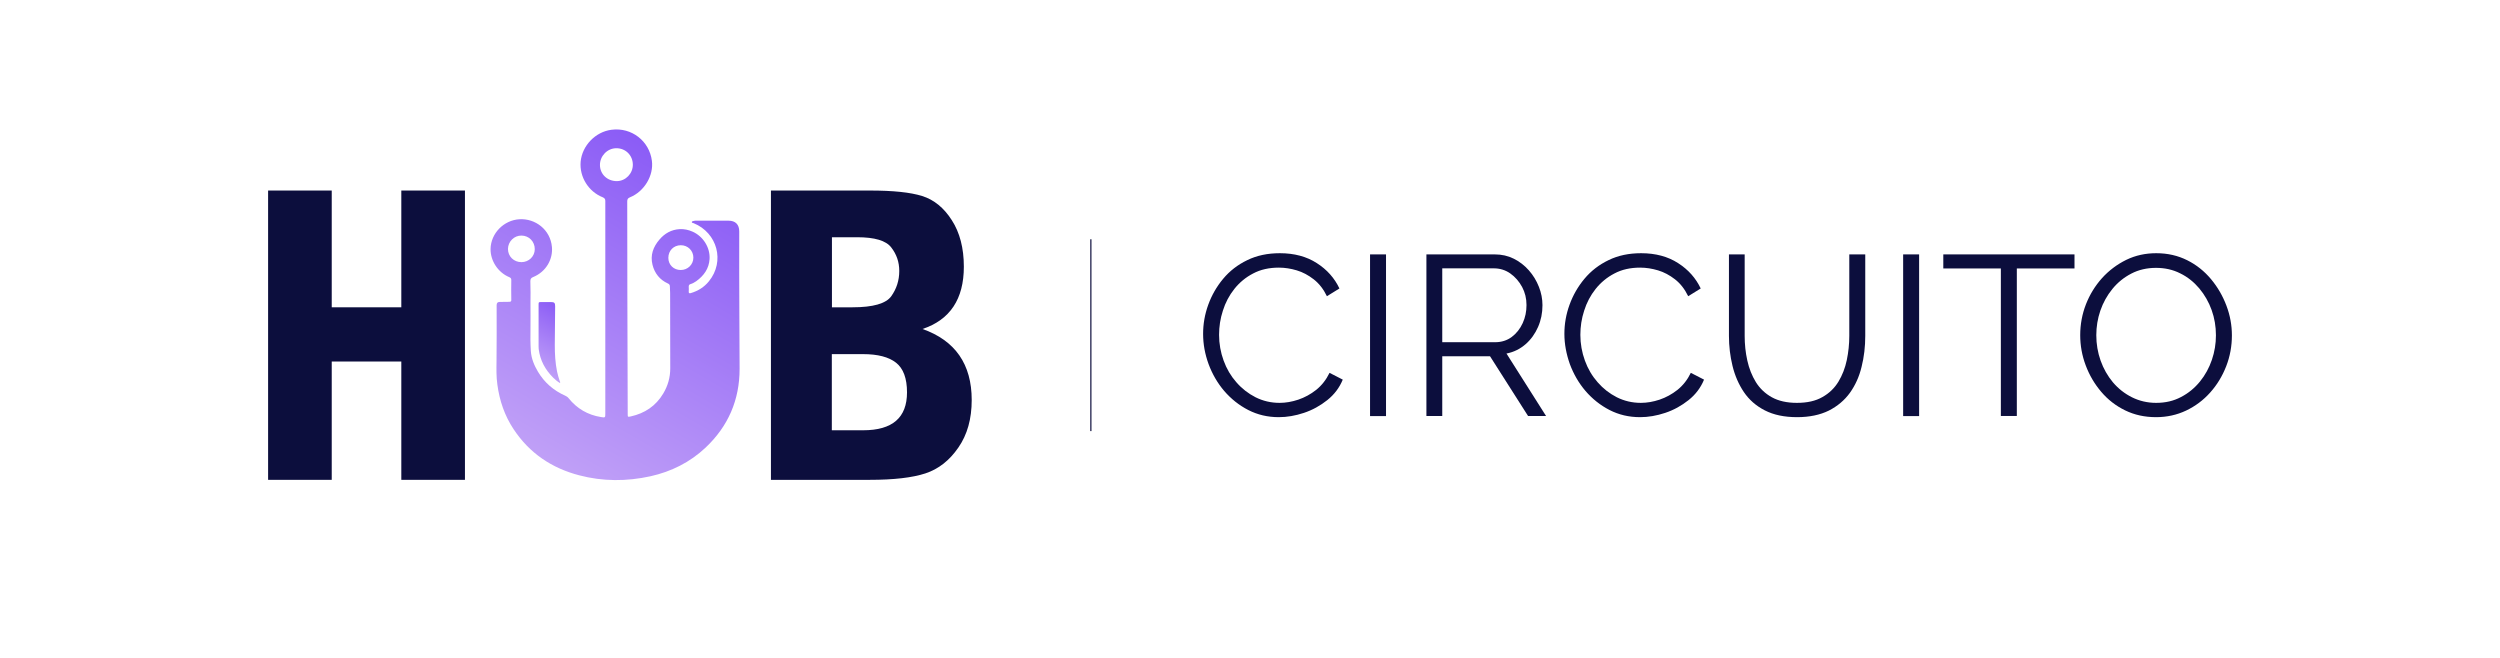
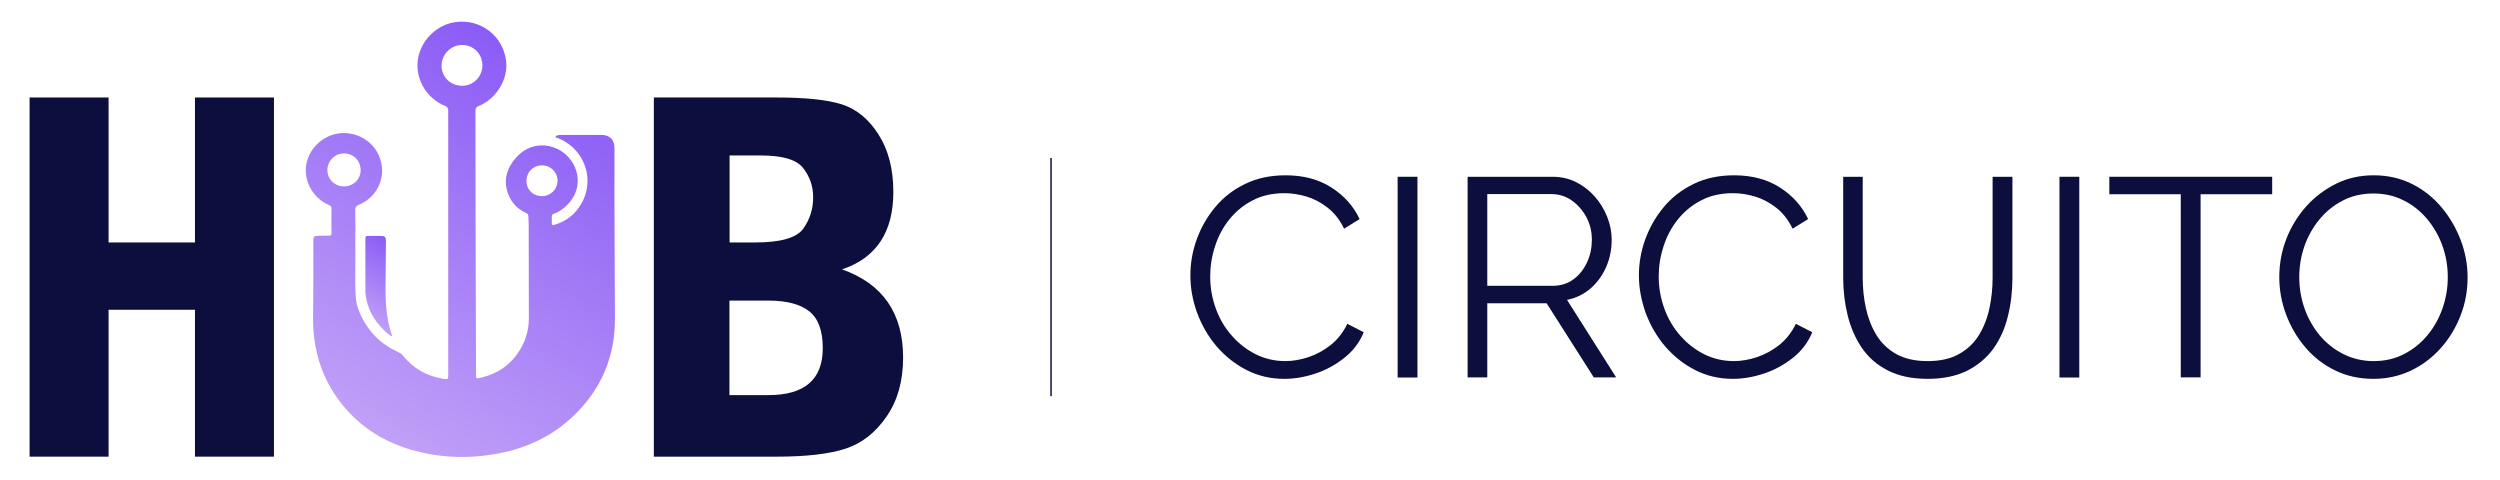
- <svg xmlns="http://www.w3.org/2000/svg" version="1.1" id="Camada_1" x="0px" y="0px" viewBox="0 0 2098.1 551.5" style="enable-background:new 0 0 2098.1 551.5;" xml:space="preserve">
+ <svg xmlns="http://www.w3.org/2000/svg" version="1.1" id="Camada_1" x="0px" y="0px" viewBox="205 94 1690 324" style="enable-background:new 0 0 2098.1 551.5;" xml:space="preserve">
  <style type="text/css">
	.st0{fill:url(#SVGID_1_);}
	.st1{fill:url(#SVGID_2_);}
	.st2{fill:none;stroke:#F2F2EE;stroke-miterlimit:10;}
	.st3{fill:#F2F2EE;}
	.st4{fill:url(#SVGID_3_);}
	.st5{fill:url(#SVGID_4_);}
	.st6{fill:none;stroke:#0C0E3D;stroke-miterlimit:10;}
	.st7{fill:#0C0E3D;}
</style>
  <g>
    <g>
      <linearGradient id="SVGID_1_" gradientUnits="userSpaceOnUse" x1="-1667.734" y1="382.431" x2="-1530.441" y2="144.633">
        <stop offset="2.445319e-07" style="stop-color:#C0A0F7" />
        <stop offset="1" style="stop-color:#8B5CF6" />
      </linearGradient>
      <path class="st0" d="M-1610.1,258.2c0-29.8,0-59.7,0-89.5c0-1.7-0.6-2.4-2.1-3.1c-12.1-4.8-19.7-17.2-18.6-29.9    c1.2-13.4,12.4-25.1,25.9-26.8c16.8-2.2,31.8,9.4,33.9,26.1c1.6,12.4-6.4,25.7-18.4,30.6c-1.8,0.7-2.3,1.6-2.3,3.5    c0.1,25.6,0,51.3,0.1,76.9c0.1,33.8,0.2,67.6,0.3,101.4c0,2.6,0,2.6,2.5,2.1c11.8-2.6,21.1-8.8,27.3-19.2    c3.9-6.5,5.9-13.5,5.9-21.1c0-21.1,0-42.1-0.1-63.2c0-1.8-0.2-3.7-0.2-5.5c0-1.4-0.5-2.1-1.7-2.6c-6.8-3.1-11.1-8.5-12.9-15.7    c-2-8.1,0.6-15,5.8-21.1c4.4-5.2,10-8.4,17-8.8c3.8-0.2,7.4,0.6,10.8,2.1c8.9,3.9,14.9,13.4,14.3,23c-0.5,8-4.8,14-11.2,18.6    c-1.5,1-3,1.9-4.7,2.4c-1.1,0.3-1.6,0.9-1.6,2.2c0.1,1.4,0.1,2.7,0,4.1c-0.1,1.4,0.6,1.6,1.7,1.3c6.1-1.8,11.3-5,15.3-10    c13.5-16.6,7.1-40.6-12.9-48.7c-0.6-0.2-1.6-0.2-1.5-1c0.1-0.7,1.1-0.7,1.7-0.9c0.8-0.3,1.7-0.2,2.5-0.2c8.9,0,17.7,0,26.6,0    c5.8,0,9,3.2,9,9c0,23.6-0.1,47.3,0.1,70.9c0.1,14.8,0.2,29.7,0.2,44.5c0,26.1-9.6,48.2-28.6,66.1c-13.1,12.3-28.7,20.1-46.2,24    c-20,4.4-40,4.4-59.8-0.8c-23-6-41.7-18.5-55-38.6c-7.6-11.4-11.9-24.1-13.7-37.6c-0.9-6.4-0.8-12.7-0.7-19.1    c0.2-15.1,0.1-30.3,0.1-45.4c0-0.7,0-1.5,0-2.2c0.1-1.8,0.7-2.5,2.5-2.6c2.7-0.1,5.3-0.1,8-0.1c1.4,0,1.9-0.4,1.8-1.8    c-0.1-5.5-0.1-11,0-16.5c0-1.3-0.5-1.9-1.7-2.4c-9.4-3.9-15.8-13.6-15.7-23.6c0.2-13.2,11.1-24.2,24.2-25    c13.2-0.8,26,8.6,27.3,23.3c0.9,10-4.6,20.6-15.7,25.2c-1.8,0.7-2.4,1.6-2.4,3.5c0.2,6.3,0.2,12.6,0.1,18.9c0,6.9,0.1,13.8,0,20.7    c-0.1,6.3-0.1,12.7,0.3,19c0.4,6.3,2.8,12,6,17.4c5.5,9.2,13.2,15.8,22.9,20.1c1.1,0.5,2,1.1,2.8,2.1c7,8.7,16,14,27.1,15.8    c3.6,0.6,3.7,0.6,3.7-3C-1610.1,317.2-1610.1,287.7-1610.1,258.2C-1610.1,258.2-1610.1,258.2-1610.1,258.2z M-1587.1,138.1    c-0.1-7.9-6.2-13.8-14-13.7c-7.5,0.1-13.7,6.6-13.6,14.2c0.1,7.7,6.3,13.5,14.3,13.4C-1593,151.9-1586.9,145.6-1587.1,138.1z     M-1680.5,220c6.2,0,11.2-4.8,11.2-10.9c0-6.4-4.8-11.3-11.1-11.4c-6.2-0.1-11.3,5-11.4,11.2C-1691.8,215.2-1686.9,220-1680.5,220    z M-1546.7,205.8c-6,0-10.5,4.5-10.5,10.6c0,5.9,4.5,10.2,10.4,10.2c5.9,0,10.6-4.6,10.6-10.4    C-1536.2,210.4-1540.8,205.8-1546.7,205.8z" />
      <linearGradient id="SVGID_2_" gradientUnits="userSpaceOnUse" x1="-1669.399" y1="309.19" x2="-1641.376" y2="260.651">
        <stop offset="2.445319e-07" style="stop-color:#C0A0F7" />
        <stop offset="1" style="stop-color:#8B5CF6" />
      </linearGradient>
      <path class="st1" d="M-1648.1,321.5c-2.2-1.3-4-2.8-5.6-4.4c-6.8-6.7-11.1-14.6-12.3-24.1c-0.1-0.7-0.1-1.5-0.1-2.2    c0-11.7,0-23.4,0-35c0-2.2,0.1-2.3,2.3-2.3c2.7,0,5.3,0,8,0c3,0,3.6,0.7,3.6,3.6c-0.1,10.8-0.2,21.7-0.3,32.5    c0,7.4,0.4,14.9,1.9,22.2c0.6,2.7,1.3,5.3,2.2,7.9C-1648.2,320.1-1647.9,320.6-1648.1,321.5z" />
    </g>
    <g>
      <line class="st2" x1="-1202.6" y1="200.8" x2="-1202.6" y2="361.8" />
    </g>
    <g>
      <g>
        <path class="st3" d="M-1893.1,159.9h53.4v98h58.4v-98h53.4v242.8h-53.4v-99.3h-58.4v99.3h-53.4V159.9z" />
        <path class="st3" d="M-1471.1,159.9h82.9c19.5,0,34.1,1.5,44,4.6c9.9,3.1,18.2,9.8,24.9,20.3c6.7,10.4,10.1,23.4,10.1,39     c0,27.2-11.6,44.6-34.7,52.3c27.5,9.7,41.3,29.6,41.3,59.6c0,15.8-3.7,29.1-11.2,39.9c-7.5,10.9-16.7,18.1-27.7,21.7     c-11,3.6-26.5,5.4-46.7,5.4h-82.9V159.9z M-1419.9,257.9h17.3c17.2,0,28-3.1,32.5-9.3c4.4-6.2,6.7-13.2,6.7-21.2     c0-7.4-2.2-13.9-6.7-19.7c-4.4-5.8-14-8.6-28.6-8.6h-21.2V257.9z M-1419.9,361.1h26.2c24.6,0,36.8-10.6,36.8-31.8     c0-11.8-3.1-20.1-9.2-24.9c-6.1-4.8-15.3-7.2-27.7-7.2h-26.2V361.1z" />
      </g>
    </g>
    <g>
      <path class="st3" d="M-1108.4,280.2c0-8.3,1.4-16.4,4.3-24.4c2.9-8,7-15.2,12.5-21.8c5.5-6.6,12.2-11.8,20.3-15.7    c8-3.9,17.1-5.8,27.3-5.8c12.1,0,22.5,2.8,31,8.3c8.6,5.5,14.9,12.6,19,21.3l-10.5,6.5c-2.9-6-6.6-10.7-11.1-14.2    c-4.5-3.5-9.2-6-14.2-7.5c-5-1.5-10-2.3-15-2.3c-8.2,0-15.4,1.6-21.6,4.9c-6.2,3.2-11.5,7.6-15.8,13c-4.3,5.4-7.5,11.5-9.6,18.2    c-2.2,6.7-3.2,13.5-3.2,20.3c0,7.5,1.3,14.7,3.8,21.6c2.5,6.9,6.1,13,10.7,18.2c4.6,5.3,10,9.5,16.1,12.6    c6.2,3.1,12.9,4.7,20.2,4.7c5.1,0,10.3-0.9,15.7-2.7c5.3-1.8,10.3-4.5,15-8.2c4.6-3.7,8.4-8.5,11.2-14.3l11.1,5.7    c-2.8,6.8-7.1,12.5-13,17.2c-5.9,4.7-12.4,8.3-19.6,10.7c-7.2,2.4-14.2,3.6-21.1,3.6c-9.3,0-17.8-2-25.6-6    c-7.8-4-14.5-9.4-20.2-16c-5.7-6.7-10-14.2-13.1-22.5C-1106.9,297.1-1108.4,288.7-1108.4,280.2z" />
      <path class="st3" d="M-968.4,349.1V213.5h13.4v135.7H-968.4z" />
      <path class="st3" d="M-921,349.1V213.5h57.3c5.9,0,11.2,1.2,16,3.6c4.8,2.4,9.1,5.7,12.7,9.8c3.6,4.1,6.4,8.7,8.4,13.8    c2,5,3,10.2,3,15.4c0,6.5-1.2,12.6-3.7,18.3c-2.5,5.7-6,10.6-10.5,14.5c-4.5,3.9-9.8,6.6-16,7.8l33.2,52.4h-15.1l-31.9-50.1h-40.1    v50.1H-921z M-907.6,287.2h44.3c5.3,0,10-1.5,13.9-4.4c3.9-2.9,7-6.8,9.2-11.6c2.2-4.8,3.2-9.8,3.2-15.2c0-5.5-1.2-10.5-3.7-15.2    c-2.5-4.6-5.8-8.4-9.9-11.3c-4.1-2.9-8.8-4.3-13.9-4.3h-43.2V287.2z" />
      <path class="st3" d="M-805.2,280.2c0-8.3,1.4-16.4,4.3-24.4c2.9-8,7-15.2,12.5-21.8c5.5-6.6,12.2-11.8,20.3-15.7    c8-3.9,17.1-5.8,27.3-5.8c12.1,0,22.5,2.8,31,8.3c8.6,5.5,14.9,12.6,19,21.3l-10.5,6.5c-2.9-6-6.6-10.7-11.1-14.2    c-4.5-3.5-9.2-6-14.2-7.5c-5-1.5-10-2.3-15-2.3c-8.2,0-15.4,1.6-21.6,4.9c-6.2,3.2-11.5,7.6-15.8,13c-4.3,5.4-7.5,11.5-9.6,18.2    c-2.2,6.7-3.2,13.5-3.2,20.3c0,7.5,1.3,14.7,3.8,21.6c2.5,6.9,6.1,13,10.7,18.2c4.6,5.3,10,9.5,16.1,12.6    c6.2,3.1,12.9,4.7,20.2,4.7c5.1,0,10.3-0.9,15.7-2.7c5.3-1.8,10.3-4.5,15-8.2c4.6-3.7,8.4-8.5,11.2-14.3l11.1,5.7    c-2.8,6.8-7.1,12.5-13,17.2c-5.9,4.7-12.4,8.3-19.6,10.7c-7.2,2.4-14.2,3.6-21.1,3.6c-9.3,0-17.8-2-25.6-6    c-7.8-4-14.5-9.4-20.2-16c-5.7-6.7-10-14.2-13.1-22.5C-803.7,297.1-805.2,288.7-805.2,280.2z" />
      <path class="st3" d="M-609.9,350.1c-10.7,0-19.7-1.9-27.1-5.7c-7.4-3.8-13.2-8.9-17.6-15.4c-4.3-6.4-7.5-13.7-9.5-21.9    c-2-8.2-3-16.6-3-25.2v-68.4h13.2v68.4c0,7,0.7,13.9,2.2,20.6c1.5,6.8,3.9,12.8,7.2,18.2c3.3,5.3,7.8,9.6,13.4,12.7    c5.6,3.1,12.6,4.7,21,4.7c8.7,0,15.8-1.6,21.5-4.9c5.7-3.2,10.1-7.5,13.4-12.9c3.2-5.3,5.6-11.4,7-18.1c1.4-6.7,2.1-13.5,2.1-20.3    v-68.4h13.4v68.4c0,9-1,17.7-3.1,26c-2,8.3-5.3,15.5-9.8,21.8c-4.5,6.2-10.4,11.2-17.7,14.9C-590.6,348.2-599.5,350.1-609.9,350.1    z" />
      <path class="st3" d="M-520.9,349.1V213.5h13.4v135.7H-520.9z" />
      <path class="st3" d="M-377.2,225.3h-48.3v123.8h-13.4V225.3h-48.3v-11.8h110.1V225.3z" />
      <path class="st3" d="M-308.6,350.1c-9.6,0-18.2-1.9-26-5.7c-7.8-3.8-14.5-9-20.1-15.6c-5.6-6.6-9.9-13.9-13-22.2    c-3.1-8.2-4.6-16.7-4.6-25.3c0-9,1.6-17.7,4.8-25.9c3.2-8.2,7.7-15.5,13.5-22c5.8-6.4,12.6-11.5,20.3-15.3    c7.8-3.8,16.2-5.6,25.2-5.6c9.6,0,18.2,2,26,5.9c7.8,3.9,14.4,9.2,20,15.9c5.5,6.6,9.8,14,12.9,22.2c3.1,8.2,4.6,16.5,4.6,25    c0,9-1.6,17.7-4.8,25.9c-3.2,8.2-7.6,15.5-13.4,22c-5.7,6.4-12.5,11.5-20.3,15.2C-291.2,348.2-299.6,350.1-308.6,350.1z     M-358.9,281.3c0,7.4,1.2,14.5,3.6,21.3c2.4,6.8,5.9,12.9,10.3,18.2c4.5,5.3,9.8,9.5,16,12.6c6.2,3.1,13,4.7,20.3,4.7    c7.8,0,14.7-1.6,20.9-4.9c6.2-3.2,11.5-7.6,15.9-13c4.4-5.4,7.7-11.5,10-18.2c2.3-6.8,3.4-13.6,3.4-20.6c0-7.4-1.2-14.5-3.6-21.2    c-2.4-6.7-5.9-12.8-10.4-18.2c-4.5-5.3-9.8-9.6-16-12.6c-6.1-3.1-12.9-4.6-20.3-4.6c-7.6,0-14.6,1.6-20.7,4.8    c-6.2,3.2-11.5,7.5-15.9,12.9c-4.4,5.4-7.8,11.5-10.1,18.2C-357.7,267.4-358.9,274.3-358.9,281.3z" />
    </g>
  </g>
  <g>
    <g>
      <linearGradient id="SVGID_3_" gradientUnits="userSpaceOnUse" x1="450.372" y1="382.431" x2="587.665" y2="144.633">
        <stop offset="2.445319e-07" style="stop-color:#C0A0F7" />
        <stop offset="1" style="stop-color:#8B5CF6" />
      </linearGradient>
      <path class="st4" d="M508,258.2c0-29.8,0-59.7,0-89.5c0-1.7-0.6-2.4-2.1-3.1c-12.1-4.8-19.7-17.2-18.6-29.9    c1.2-13.4,12.4-25.1,25.9-26.8c16.8-2.2,31.8,9.4,33.9,26.1c1.6,12.4-6.4,25.7-18.4,30.6c-1.8,0.7-2.3,1.6-2.3,3.5    c0.1,25.6,0,51.3,0.1,76.9c0.1,33.8,0.2,67.6,0.3,101.4c0,2.6,0,2.6,2.5,2.1c11.8-2.6,21.1-8.8,27.3-19.2    c3.9-6.5,5.9-13.5,5.9-21.1c0-21.1,0-42.1-0.1-63.2c0-1.8-0.2-3.7-0.2-5.5c0-1.4-0.5-2.1-1.7-2.6c-6.8-3.1-11.1-8.5-12.9-15.7    c-2-8.1,0.6-15,5.8-21.1c4.4-5.2,10-8.4,17-8.8c3.8-0.2,7.4,0.6,10.8,2.1c8.9,3.9,14.9,13.4,14.3,23c-0.5,8-4.8,14-11.2,18.6    c-1.5,1-3,1.9-4.7,2.4c-1.1,0.3-1.6,0.9-1.6,2.2c0.1,1.4,0.1,2.7,0,4.1c-0.1,1.4,0.6,1.6,1.7,1.3c6.1-1.8,11.3-5,15.3-10    c13.5-16.6,7.1-40.6-12.9-48.7c-0.6-0.2-1.6-0.2-1.5-1c0.1-0.7,1.1-0.7,1.7-0.9c0.8-0.3,1.7-0.2,2.5-0.2c8.9,0,17.7,0,26.6,0    c5.8,0,9,3.2,9,9c0,23.6-0.1,47.3,0.1,70.9c0.1,14.8,0.2,29.7,0.2,44.5c0,26.1-9.6,48.2-28.6,66.1c-13.1,12.3-28.7,20.1-46.2,24    c-20,4.4-40,4.4-59.8-0.8c-23-6-41.7-18.5-55-38.6c-7.6-11.4-11.9-24.1-13.7-37.6c-0.9-6.4-0.8-12.7-0.7-19.1    c0.2-15.1,0.1-30.3,0.1-45.4c0-0.7,0-1.5,0-2.2c0.1-1.8,0.7-2.5,2.5-2.6c2.7-0.1,5.3-0.1,8-0.1c1.4,0,1.9-0.4,1.8-1.8    c-0.1-5.5-0.1-11,0-16.5c0-1.3-0.5-1.9-1.7-2.4c-9.4-3.9-15.8-13.6-15.7-23.6c0.2-13.2,11.1-24.2,24.2-25    c13.2-0.8,26,8.6,27.3,23.3c0.9,10-4.6,20.6-15.7,25.2c-1.8,0.7-2.4,1.6-2.4,3.5c0.2,6.3,0.2,12.6,0.1,18.9c0,6.9,0.1,13.8,0,20.7    c-0.1,6.3-0.1,12.7,0.3,19c0.4,6.3,2.8,12,6,17.4c5.5,9.2,13.2,15.8,22.9,20.1c1.1,0.5,2,1.1,2.8,2.1c7,8.7,16,14,27.1,15.8    c3.6,0.6,3.7,0.6,3.7-3C508,317.2,508,287.7,508,258.2C508,258.2,508,258.2,508,258.2z M531.1,138.1c-0.1-7.9-6.2-13.8-14-13.7    c-7.5,0.1-13.7,6.6-13.6,14.2c0.1,7.7,6.3,13.5,14.3,13.4C525.1,151.9,531.2,145.6,531.1,138.1z M437.6,220    c6.2,0,11.2-4.8,11.2-10.9c0-6.4-4.8-11.3-11.1-11.4c-6.2-0.1-11.3,5-11.4,11.2C426.3,215.2,431.2,220,437.6,220z M571.4,205.8    c-6,0-10.5,4.5-10.5,10.6c0,5.9,4.5,10.2,10.4,10.2c5.9,0,10.6-4.6,10.6-10.4C581.9,210.4,577.3,205.8,571.4,205.8z" />
      <linearGradient id="SVGID_4_" gradientUnits="userSpaceOnUse" x1="448.707" y1="309.19" x2="476.731" y2="260.651">
        <stop offset="2.445319e-07" style="stop-color:#C0A0F7" />
        <stop offset="1" style="stop-color:#8B5CF6" />
      </linearGradient>
      <path class="st5" d="M470,321.5c-2.2-1.3-4-2.8-5.6-4.4c-6.8-6.7-11.1-14.6-12.3-24.1c-0.1-0.7-0.1-1.5-0.1-2.2    c0-11.7,0-23.4,0-35c0-2.2,0.1-2.3,2.3-2.3c2.7,0,5.3,0,8,0c3,0,3.6,0.7,3.6,3.6c-0.1,10.8-0.2,21.7-0.3,32.5    c0,7.4,0.4,14.9,1.9,22.2c0.6,2.7,1.3,5.3,2.2,7.9C469.9,320.1,470.3,320.6,470,321.5z" />
    </g>
    <g>
      <line class="st6" x1="915.5" y1="200.8" x2="915.5" y2="361.8" />
    </g>
    <g>
      <g>
        <path class="st7" d="M225,159.9h53.4v98h58.4v-98h53.4v242.8h-53.4v-99.3h-58.4v99.3H225V159.9z" />
        <path class="st7" d="M647,159.9h82.9c19.5,0,34.1,1.5,44,4.6c9.9,3.1,18.2,9.8,24.9,20.3c6.7,10.4,10.1,23.4,10.1,39     c0,27.2-11.6,44.6-34.7,52.3c27.5,9.7,41.3,29.6,41.3,59.6c0,15.8-3.7,29.1-11.2,39.9c-7.5,10.9-16.7,18.1-27.7,21.7     c-11,3.6-26.5,5.4-46.7,5.4H647V159.9z M698.2,257.9h17.3c17.2,0,28-3.1,32.5-9.3c4.4-6.2,6.7-13.2,6.7-21.2     c0-7.4-2.2-13.9-6.7-19.7c-4.4-5.8-14-8.6-28.6-8.6h-21.2V257.9z M698.2,361.1h26.2c24.6,0,36.8-10.6,36.8-31.8     c0-11.8-3.1-20.1-9.2-24.9c-6.1-4.8-15.3-7.2-27.7-7.2h-26.2V361.1z" />
      </g>
    </g>
    <g>
      <path class="st7" d="M1009.7,280.2c0-8.3,1.4-16.4,4.3-24.4c2.9-8,7-15.2,12.5-21.8c5.5-6.6,12.2-11.8,20.3-15.7    c8-3.9,17.1-5.8,27.3-5.8c12.1,0,22.5,2.8,31,8.3c8.6,5.5,14.9,12.6,19,21.3l-10.5,6.5c-2.9-6-6.6-10.7-11.1-14.2    c-4.5-3.5-9.2-6-14.2-7.5c-5-1.5-10-2.3-15-2.3c-8.2,0-15.4,1.6-21.6,4.9c-6.2,3.2-11.5,7.6-15.8,13c-4.3,5.4-7.5,11.5-9.6,18.2    c-2.2,6.7-3.2,13.5-3.2,20.3c0,7.5,1.3,14.7,3.8,21.6c2.5,6.9,6.1,13,10.7,18.2c4.6,5.3,10,9.5,16.1,12.6    c6.2,3.1,12.9,4.7,20.2,4.7c5.1,0,10.3-0.9,15.7-2.7c5.3-1.8,10.3-4.5,15-8.2c4.6-3.7,8.4-8.5,11.2-14.3l11.1,5.7    c-2.8,6.8-7.1,12.5-13,17.2c-5.9,4.7-12.4,8.3-19.6,10.7c-7.2,2.4-14.2,3.6-21.1,3.6c-9.3,0-17.8-2-25.6-6    c-7.8-4-14.5-9.4-20.2-16c-5.7-6.7-10-14.2-13.1-22.5C1011.2,297.1,1009.7,288.7,1009.7,280.2z" />
      <path class="st7" d="M1149.8,349.1V213.5h13.4v135.7H1149.8z" />
      <path class="st7" d="M1197.1,349.1V213.5h57.3c5.9,0,11.2,1.2,16,3.6c4.8,2.4,9.1,5.7,12.7,9.8c3.6,4.1,6.4,8.7,8.4,13.8    c2,5,3,10.2,3,15.4c0,6.5-1.2,12.6-3.7,18.3c-2.5,5.7-6,10.6-10.5,14.5c-4.5,3.9-9.8,6.6-16,7.8l33.2,52.4h-15.1l-31.9-50.1h-40.1    v50.1H1197.1z M1210.5,287.2h44.3c5.3,0,10-1.5,13.9-4.4c3.9-2.9,7-6.8,9.2-11.6c2.2-4.8,3.2-9.8,3.2-15.2    c0-5.5-1.2-10.5-3.7-15.2c-2.5-4.6-5.8-8.4-9.9-11.3c-4.1-2.9-8.8-4.3-13.9-4.3h-43.2V287.2z" />
      <path class="st7" d="M1312.9,280.2c0-8.3,1.4-16.4,4.3-24.4c2.9-8,7-15.2,12.5-21.8c5.5-6.6,12.2-11.8,20.3-15.7    c8-3.9,17.1-5.8,27.3-5.8c12.1,0,22.5,2.8,31,8.3c8.6,5.5,14.9,12.6,19,21.3l-10.5,6.5c-2.9-6-6.6-10.7-11.1-14.2    c-4.5-3.5-9.2-6-14.2-7.5c-5-1.5-10-2.3-15-2.3c-8.2,0-15.4,1.6-21.6,4.9c-6.2,3.2-11.5,7.6-15.8,13c-4.3,5.4-7.5,11.5-9.6,18.2    c-2.2,6.7-3.2,13.5-3.2,20.3c0,7.5,1.3,14.7,3.8,21.6c2.5,6.9,6.1,13,10.7,18.2c4.6,5.3,10,9.5,16.1,12.6    c6.2,3.1,12.9,4.7,20.2,4.7c5.1,0,10.3-0.9,15.7-2.7c5.3-1.8,10.3-4.5,15-8.2c4.6-3.7,8.4-8.5,11.2-14.3l11.1,5.7    c-2.8,6.8-7.1,12.5-13,17.2c-5.9,4.7-12.4,8.3-19.6,10.7c-7.2,2.4-14.2,3.6-21.1,3.6c-9.3,0-17.8-2-25.6-6    c-7.8-4-14.5-9.4-20.2-16c-5.7-6.7-10-14.2-13.1-22.5C1314.5,297.1,1312.9,288.7,1312.9,280.2z" />
      <path class="st7" d="M1508.2,350.1c-10.7,0-19.7-1.9-27.1-5.7c-7.4-3.8-13.2-8.9-17.6-15.4c-4.3-6.4-7.5-13.7-9.5-21.9    c-2-8.2-3-16.6-3-25.2v-68.4h13.2v68.4c0,7,0.7,13.9,2.2,20.6c1.5,6.8,3.9,12.8,7.2,18.2c3.3,5.3,7.8,9.6,13.4,12.7    c5.6,3.1,12.6,4.7,21,4.7c8.7,0,15.8-1.6,21.5-4.9c5.7-3.2,10.1-7.5,13.4-12.9c3.2-5.3,5.6-11.4,7-18.1c1.4-6.7,2.1-13.5,2.1-20.3    v-68.4h13.4v68.4c0,9-1,17.7-3.1,26c-2,8.3-5.3,15.5-9.8,21.8c-4.5,6.2-10.4,11.2-17.7,14.9    C1527.5,348.2,1518.6,350.1,1508.2,350.1z" />
      <path class="st7" d="M1597.2,349.1V213.5h13.4v135.7H1597.2z" />
      <path class="st7" d="M1740.9,225.3h-48.3v123.8h-13.4V225.3h-48.3v-11.8h110.1V225.3z" />
      <path class="st7" d="M1809.5,350.1c-9.6,0-18.2-1.9-26-5.7c-7.8-3.8-14.5-9-20.1-15.6c-5.6-6.6-9.9-13.9-13-22.2    c-3.1-8.2-4.6-16.7-4.6-25.3c0-9,1.6-17.7,4.8-25.9c3.2-8.2,7.7-15.5,13.5-22c5.8-6.4,12.6-11.5,20.3-15.3    c7.8-3.8,16.2-5.6,25.2-5.6c9.6,0,18.2,2,26,5.9c7.8,3.9,14.4,9.2,20,15.9c5.5,6.6,9.8,14,12.9,22.2c3.1,8.2,4.6,16.5,4.6,25    c0,9-1.6,17.7-4.8,25.9c-3.2,8.2-7.6,15.5-13.4,22c-5.7,6.4-12.5,11.5-20.3,15.2C1827,348.2,1818.5,350.1,1809.5,350.1z     M1759.3,281.3c0,7.4,1.2,14.5,3.6,21.3c2.4,6.8,5.9,12.9,10.3,18.2c4.5,5.3,9.8,9.5,16,12.6c6.2,3.1,13,4.7,20.3,4.7    c7.8,0,14.7-1.6,20.9-4.9c6.2-3.2,11.5-7.6,15.9-13c4.4-5.4,7.7-11.5,10-18.2c2.3-6.8,3.4-13.6,3.4-20.6c0-7.4-1.2-14.5-3.6-21.2    c-2.4-6.7-5.9-12.8-10.4-18.2c-4.5-5.3-9.8-9.6-16-12.6c-6.1-3.1-12.9-4.6-20.3-4.6c-7.6,0-14.6,1.6-20.7,4.8    c-6.2,3.2-11.5,7.5-15.9,12.9c-4.4,5.4-7.8,11.5-10.1,18.2C1760.4,267.4,1759.3,274.3,1759.3,281.3z" />
    </g>
  </g>
</svg>
